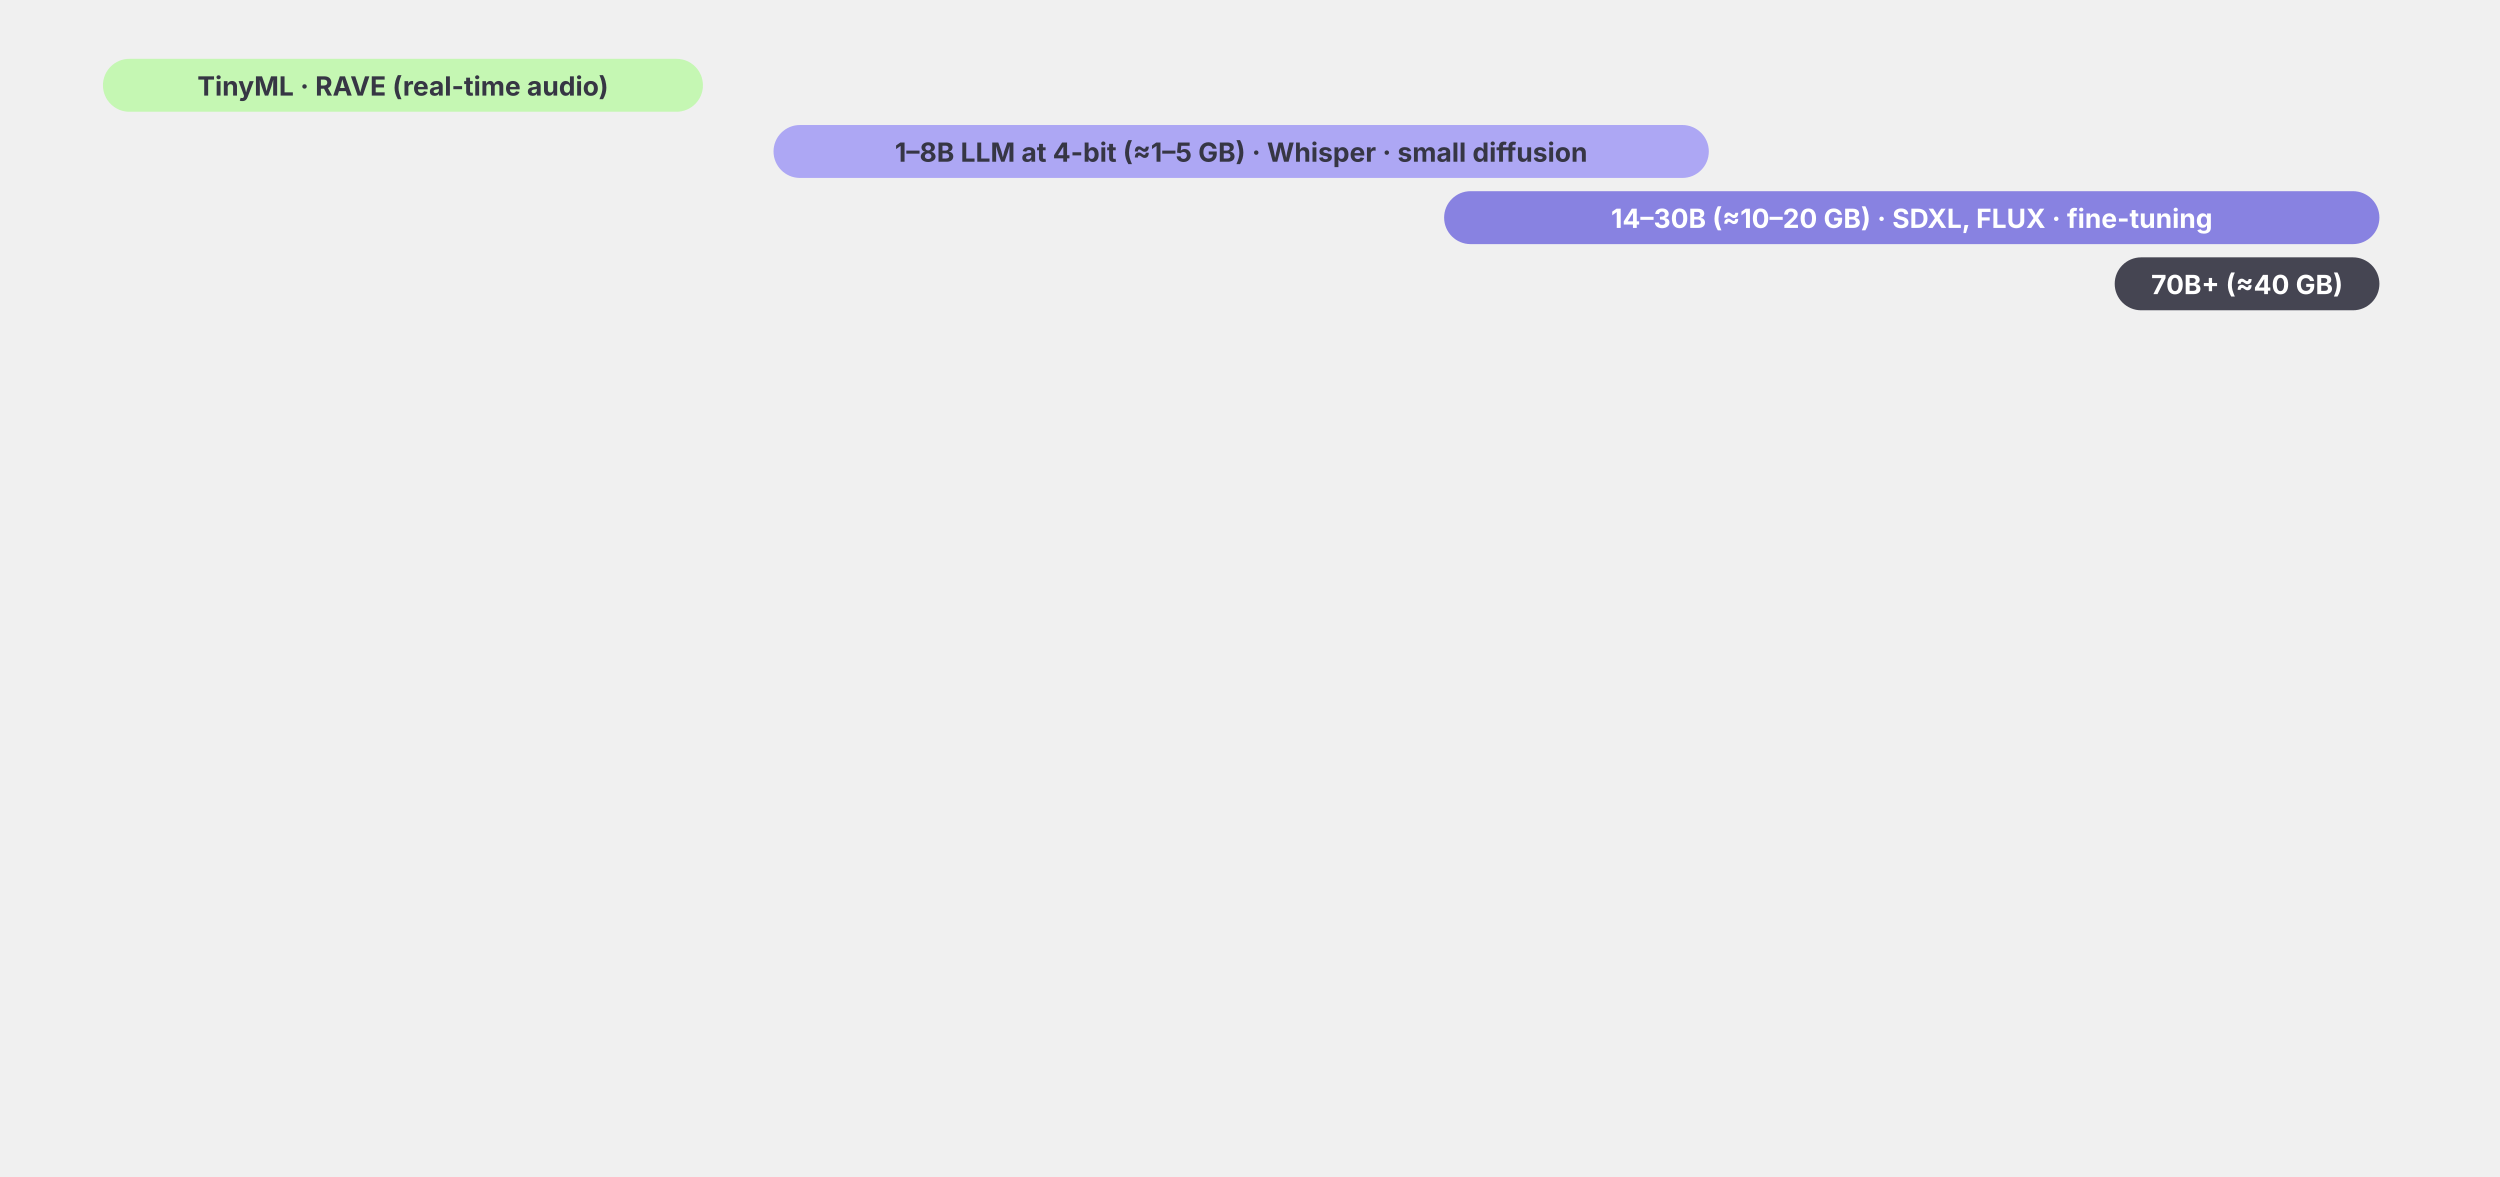
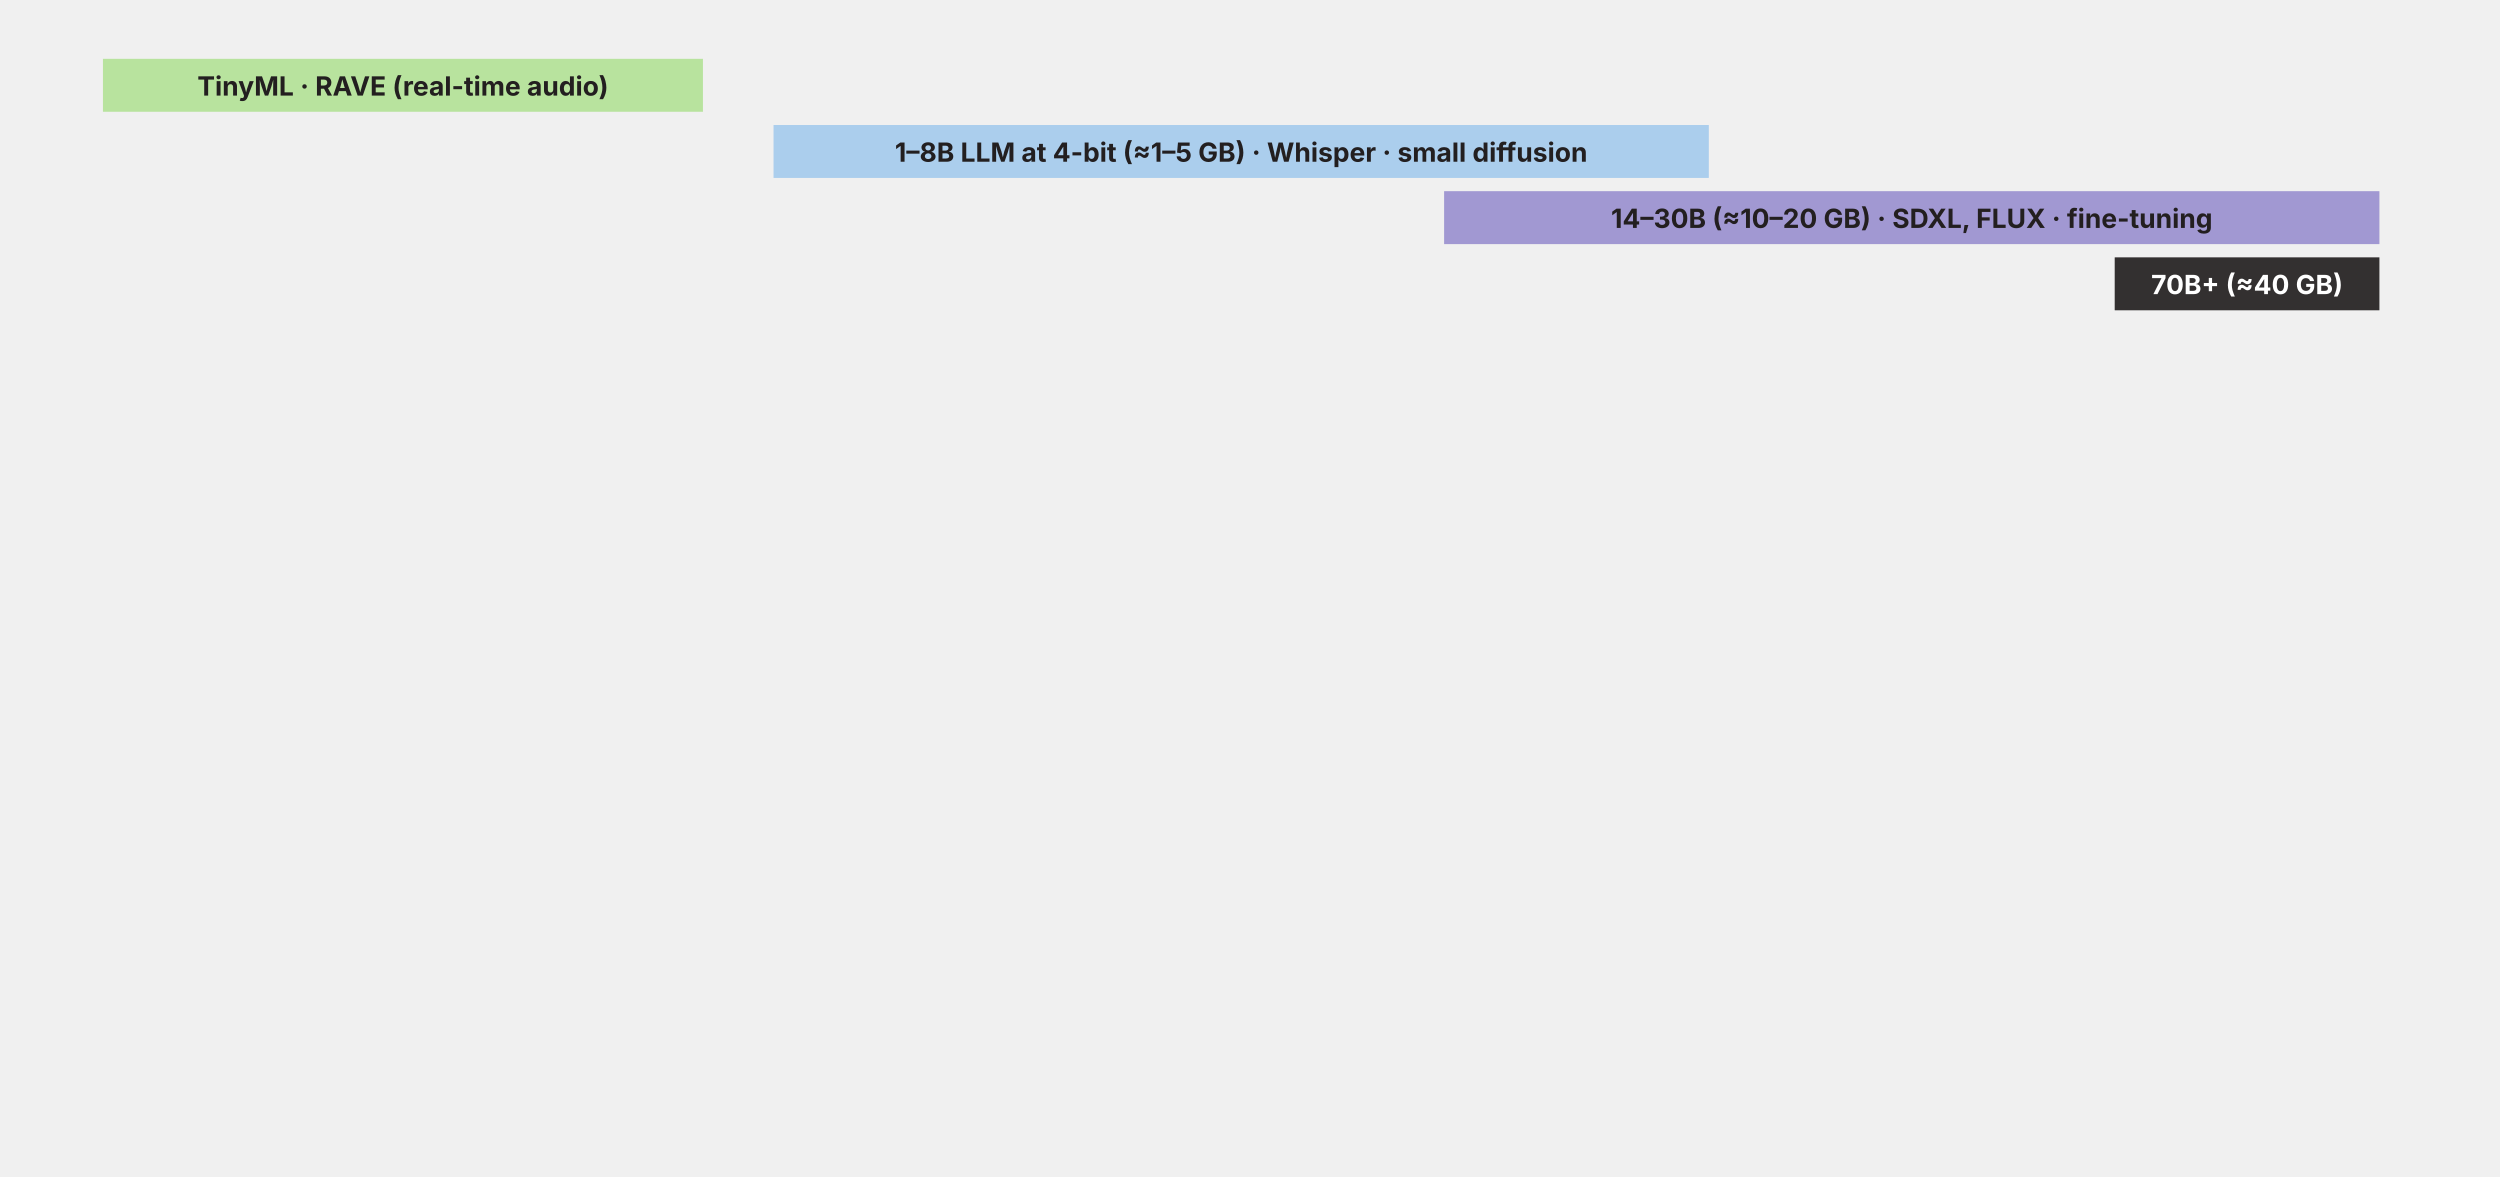
- <svg xmlns="http://www.w3.org/2000/svg" viewBox="0 0 1700 800" font-family="Inter, Helvetica Neue, Helvetica, Arial, sans-serif">
+ <svg xmlns="http://www.w3.org/2000/svg" viewBox="0 0 1700 800" font-family="Inter, Raleway, Arial, sans-serif">
  <defs />
-   <rect x="70" y="40" width="408" height="36" rx="18" fill="#C1F7AE" opacity=".92" />
-   <text x="274.0" y="65" text-anchor="middle" font-size="18" fill="#363644" font-weight="bold">TinyML · RAVE (real-time audio)</text>
-   <rect x="526" y="85" width="636" height="36" rx="18" fill="#A7A1F4" opacity=".92" />
-   <text x="844.0" y="110" text-anchor="middle" font-size="18" fill="#363644" font-weight="bold">1–8B LLM at 4-bit (≈1–5 GB) · Whisper · small diffusion</text>
-   <rect x="982" y="130" width="636" height="36" rx="18" fill="#7f78e0" opacity=".92" />
-   <text x="1300.0" y="155" text-anchor="middle" font-size="18" fill="white" font-weight="bold">14–30B (≈10–20 GB) · SDXL, FLUX · fine-tuning</text>
-   <rect x="1438" y="175" width="180" height="36" rx="18" fill="#363644" opacity=".92" />
+   <rect x="70" y="40" width="408" height="36" rx="0" fill="#b3e297" opacity=".92" />
+   <text x="274.0" y="65" text-anchor="middle" font-size="18" fill="#231f20" font-weight="bold">TinyML · RAVE (real-time audio)</text>
+   <rect x="526" y="85" width="636" height="36" rx="0" fill="#a5cbed" opacity=".92" />
+   <text x="844.0" y="110" text-anchor="middle" font-size="18" fill="#231f20" font-weight="bold">1–8B LLM at 4-bit (≈1–5 GB) · Whisper · small diffusion</text>
+   <rect x="982" y="130" width="636" height="36" rx="0" fill="#9a90cf" opacity=".92" />
+   <text x="1300.0" y="155" text-anchor="middle" font-size="18" fill="#231f20" font-weight="bold">14–30B (≈10–20 GB) · SDXL, FLUX · fine-tuning</text>
+   <rect x="1438" y="175" width="180" height="36" rx="0" fill="#231f20" opacity=".92" />
  <text x="1528.0" y="200" text-anchor="middle" font-size="18" fill="white" font-weight="bold">70B+ (≈40 GB)</text>
</svg>
